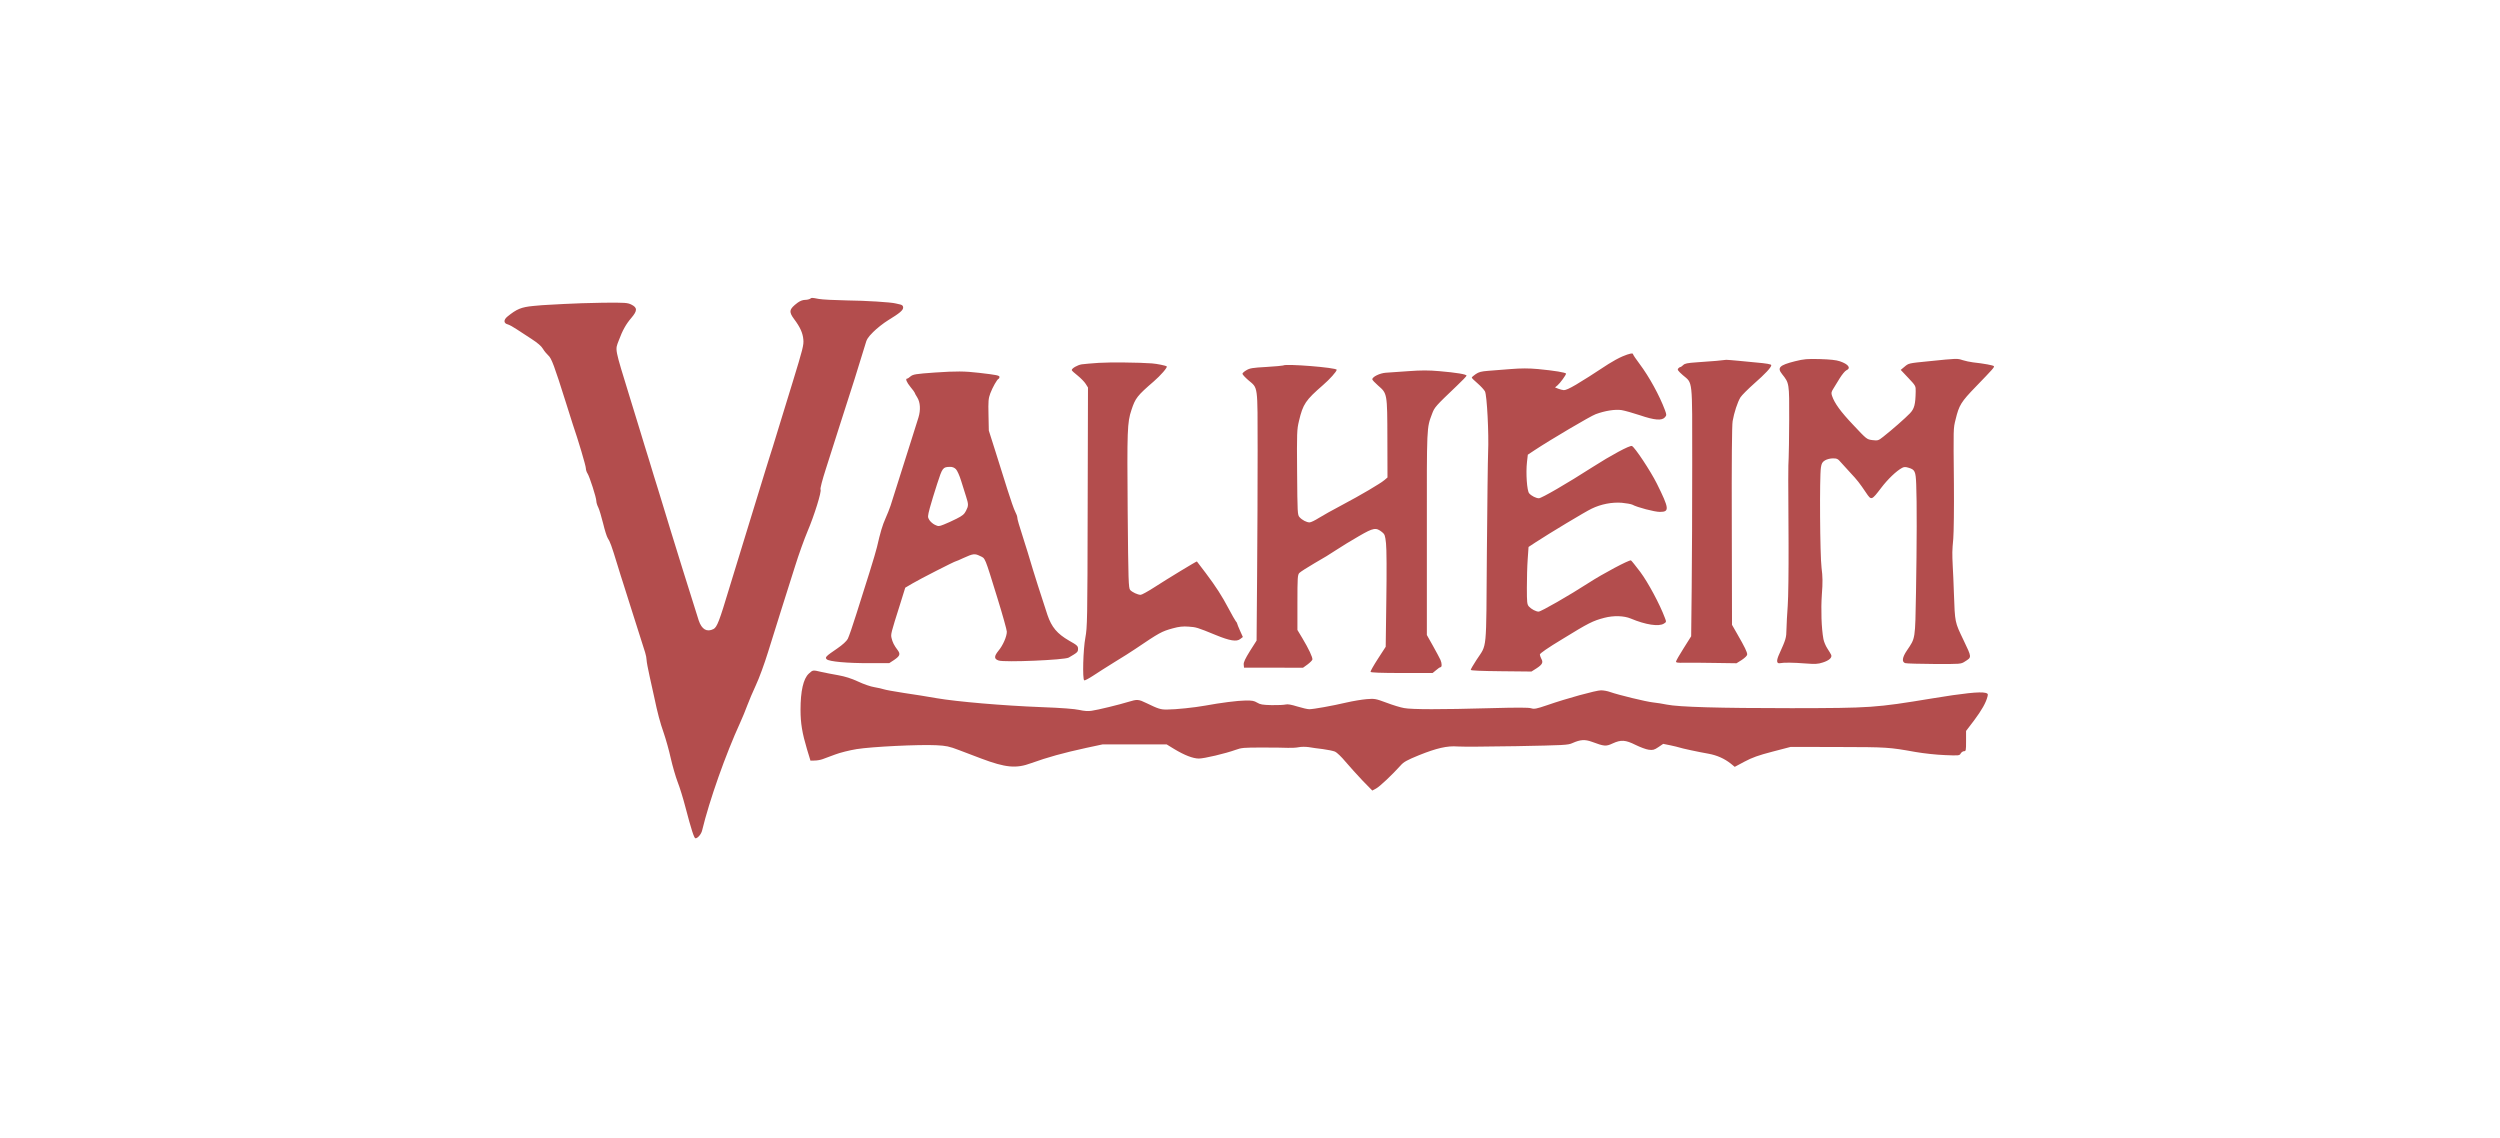
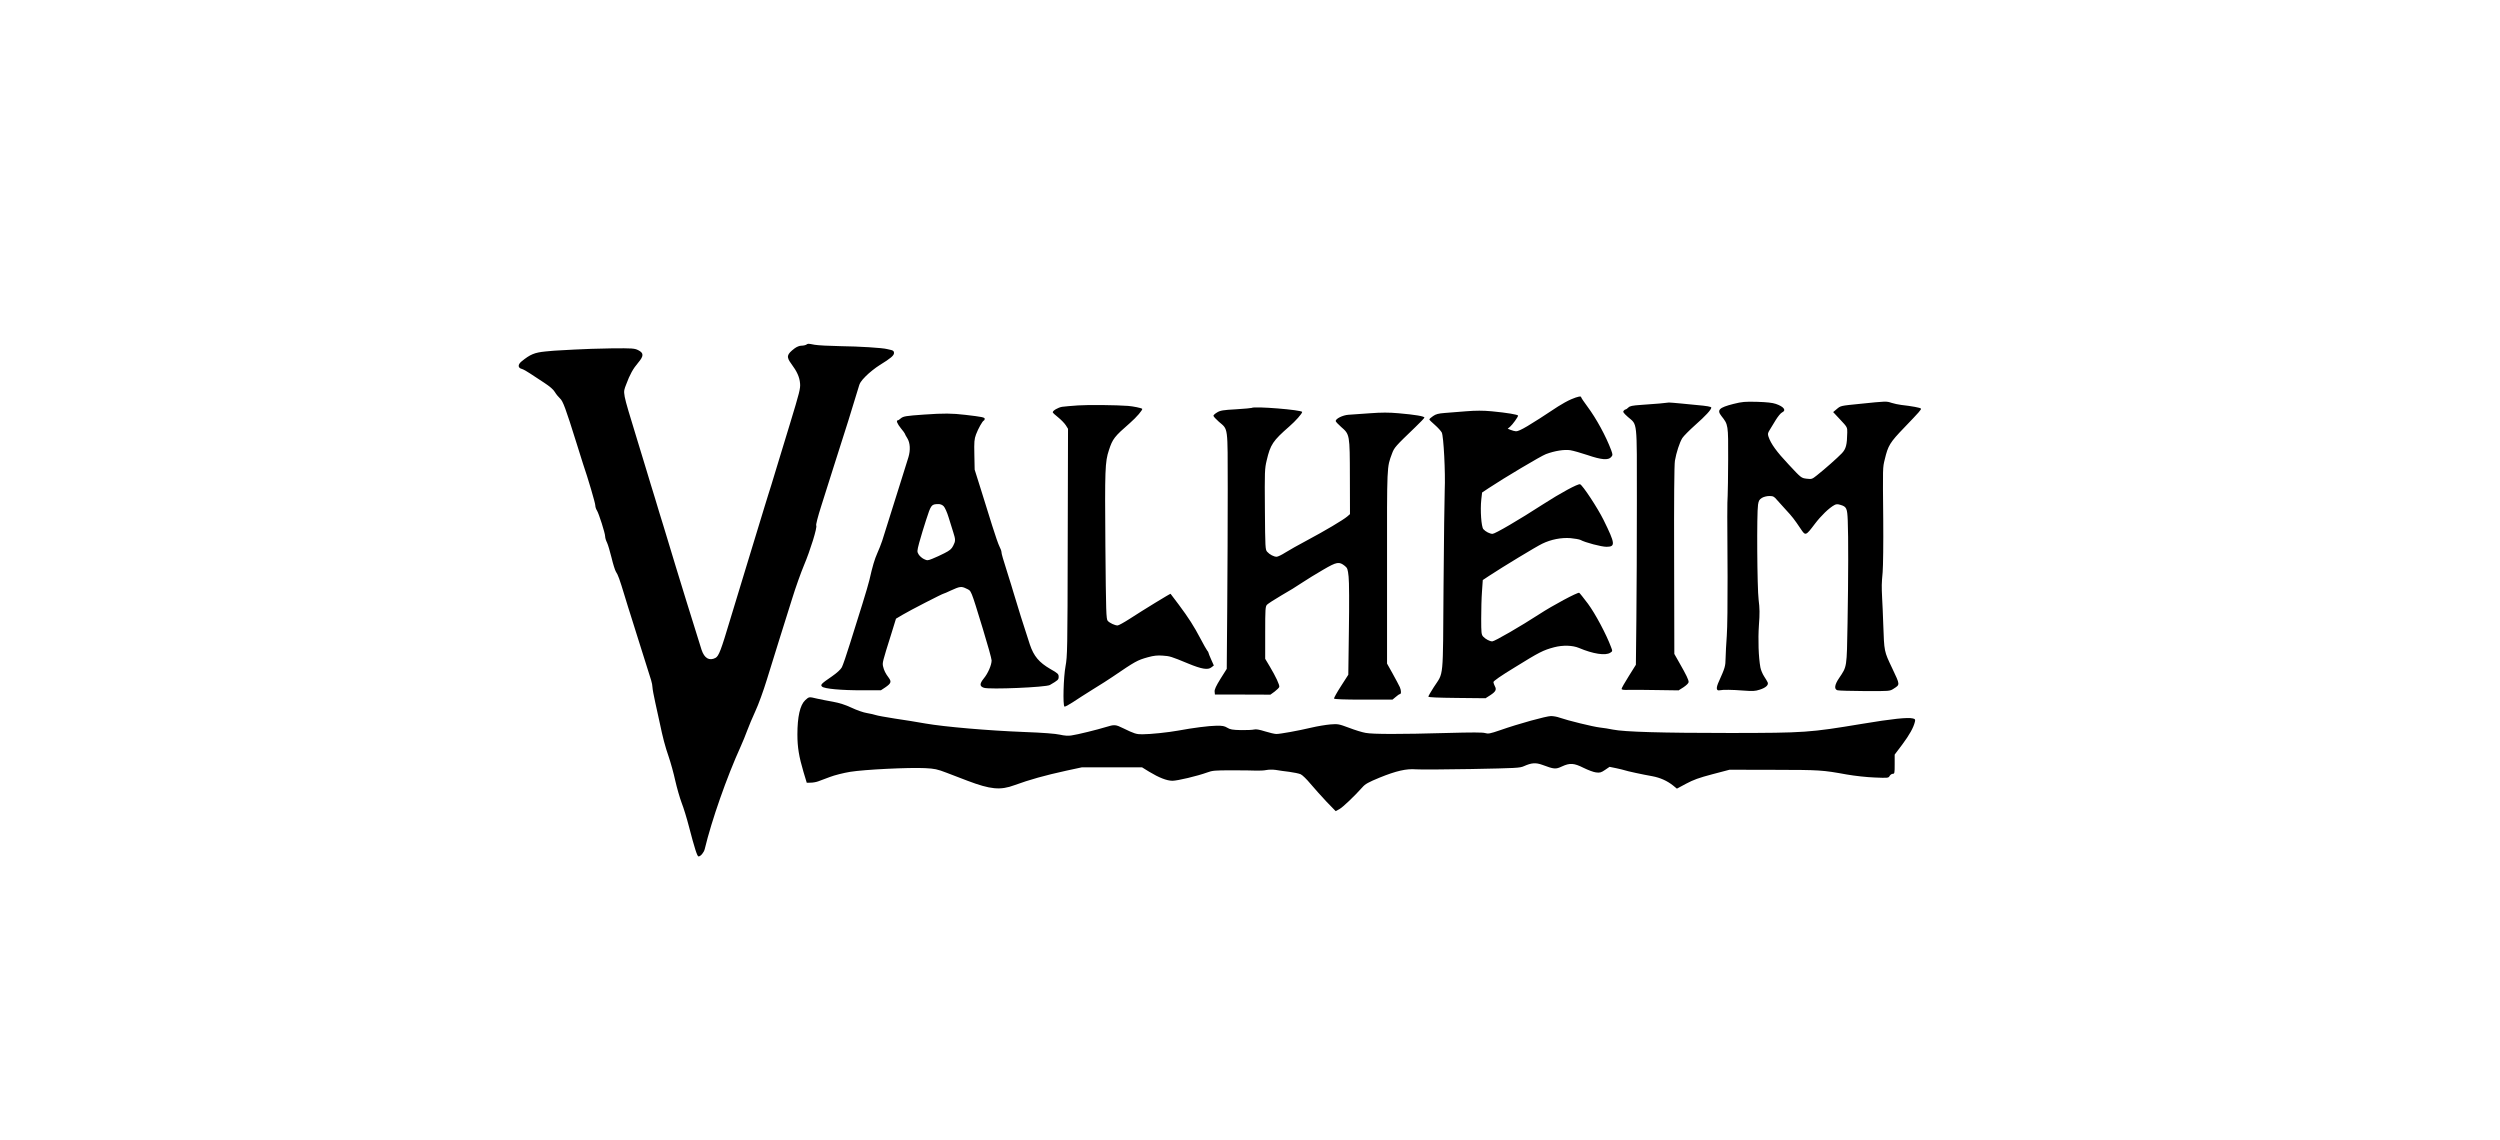
- <svg xmlns="http://www.w3.org/2000/svg" width="1670" height="760" fill="none" viewBox="0 0 1670 760">
-   <path fill="#B34D4D" d="M541.048 199.623c-.56.35-2.099.701-3.358.701-1.469 0-3.357.771-4.896 1.893-5.667 4.277-6.016 5.959-2.379 10.867 4.057 5.399 5.876 9.395 6.226 13.812.35 3.506-.42 6.451-7.065 28.115-4.127 13.322-8.465 27.344-9.584 31.2-3.148 10.377-4.827 15.776-5.876 18.931-.49 1.542-1.749 5.468-2.728 8.764-.979 3.295-6.506 21.384-12.382 40.314a15187.781 15187.781 0 0 0-11.822 38.562c-6.645 22.085-8.184 26.152-10.563 27.414-4.407 2.244-7.834.28-9.863-5.679-2.169-6.591-18.398-58.614-24.484-78.877-.769-2.524-2.028-6.52-2.728-8.904-.769-2.454-1.958-6.38-2.728-8.764-.699-2.454-2.168-7.081-3.148-10.376a874.761 874.761 0 0 1-3.148-10.167c-.699-2.313-1.888-6.31-2.728-8.974-.839-2.594-2.098-6.661-2.798-9.115-.769-2.384-2.588-8.553-4.197-13.672-10.423-33.864-9.933-31.69-7.555-38.001 2.588-7.011 4.967-11.218 8.534-15.354 4.057-4.768 4.057-6.801 0-8.834-2.588-1.262-4.057-1.403-18.887-1.262-8.814.14-20.636.49-26.232.841-5.597.351-10.773.631-11.543.631-.769 0-4.826.28-8.954.701-7.974.771-10.982 2.033-17.208 7.081-2.728 2.244-2.588 4.558.35 5.259.979.28 3.567 1.683 5.736 3.155 2.168 1.472 6.715 4.417 10.003 6.52 3.987 2.595 6.576 4.768 7.625 6.591.909 1.542 2.588 3.506 3.638 4.487 2.098 1.823 3.987 6.871 11.752 31.551 1.958 6.38 4.057 12.83 4.547 14.373 3.637 10.517 8.744 27.764 8.744 29.377 0 .981.489 2.594 1.119 3.505 1.399 2.174 5.876 16.126 5.876 18.37 0 .981.56 2.875 1.329 4.347.7 1.402 2.099 6.24 3.218 10.657 1.049 4.417 2.448 8.834 3.078 9.816 1.469 2.103 2.588 5.118 6.366 17.528 1.608 5.188 3.287 10.727 3.847 12.269.49 1.543 2.588 7.993 4.547 14.373a6550.782 6550.782 0 0 0 10.213 32.182c.56 1.753.979 3.996.979 5.048s.91 5.96 2.029 10.938c1.119 4.908 2.518 11.358 3.148 14.232 2.099 10.027 3.777 16.477 6.366 23.839 1.399 4.066 3.497 11.568 4.617 16.686 1.189 5.189 3.217 12.2 4.546 15.706 1.4 3.505 3.708 11.007 5.177 16.686 4.057 15.495 5.876 21.034 6.785 21.034 1.469 0 3.848-2.804 4.407-5.188 4.897-20.263 15.67-50.762 25.533-72.286 1.399-3.085 3.498-8.133 4.617-11.218 1.119-3.085 3.778-9.255 5.806-13.672 2.099-4.417 5.736-14.373 8.115-22.085a4161.287 4161.287 0 0 1 8.884-28.396c2.518-7.923 6.575-20.823 9.094-28.746 2.448-7.923 6.295-18.51 8.394-23.488 4.407-10.306 9.584-26.853 8.674-27.974-.35-.421 1.189-6.381 3.568-13.742 2.308-7.152 6.156-19.281 8.604-26.994a7491.862 7491.862 0 0 1 10.563-32.953c3.288-10.446 6.506-20.823 7.135-23.067.91-3.505 1.749-4.837 5.317-8.413 2.378-2.384 6.785-5.889 9.863-7.782 7.905-4.838 10.143-6.731 10.143-8.554 0-1.122-.559-1.683-1.889-2.033-1.119-.211-2.448-.561-3.078-.702-3.077-.841-20.076-1.893-32.807-2.033-7.905-.14-16.23-.561-18.538-.981-4.897-.912-4.617-.912-5.946-.07Zm542.832 38.421c-2.52 1.052-6.71 3.365-9.44 5.118-20.57 13.532-27.28 17.458-29.8 17.458-.91-.07-2.59-.491-3.78-.981l-2.1-.842 1.68-1.402c1.75-1.472 5.67-6.871 5.67-7.782 0-.772-7.77-2.034-18.75-3.085-6.29-.561-11.05-.561-18.19 0-5.24.42-12.099.981-15.177 1.192-4.407.35-6.155.771-8.184 2.173-1.469.982-2.658 2.033-2.658 2.384 0 .28 1.749 2.033 3.917 3.856 2.099 1.823 4.337 4.277 4.897 5.329 1.329 2.524 2.658 28.535 2.098 40.525-.21 4.417-.559 34.845-.839 67.658-.49 67.658.28 60.086-6.925 71.164-2.099 3.225-3.848 6.24-3.848 6.661 0 .49 6.716.771 20.289.911l20.28.21 3.43-2.173c3.85-2.524 4.55-3.926 3.15-6.38-.49-.912-.91-2.174-.98-2.805 0-.771 5.25-4.417 15.25-10.446 17.21-10.587 20.08-12.06 27.84-14.093 6.23-1.613 13.08-1.402 17.63.491 10 4.206 18.82 5.539 22.17 3.365 1.68-1.052 1.68-1.122.56-3.996-3.35-8.975-11.19-23.558-16.37-30.499-3.14-4.137-5.87-7.572-6.22-7.713-1.26-.42-18.82 8.905-28.33 15.075-12.94 8.343-31.69 19.14-33.37 19.14-1.75 0-4.83-1.612-6.5-3.435-1.19-1.402-1.33-2.594-1.33-12.55 0-6.03.21-14.654.56-19.141l.56-8.063 4.47-2.945c9.31-6.099 33.65-20.753 37.71-22.646 6.22-3.015 13.5-4.417 20.07-3.926 3.01.28 6.16.841 7.07 1.262 3.29 1.823 14.9 4.838 18.4 4.838 6.57 0 6.29-2.174-2.03-18.931-4.2-8.413-14.83-24.469-16.65-25.1-1.4-.561-14.13 6.31-26.16 14.022-17.35 11.148-34.21 20.894-35.96 20.894-1.89 0-4.97-1.542-6.51-3.295-1.46-1.613-2.3-13.462-1.46-20.894l.56-4.908 4.54-3.014c10.5-6.942 37.43-22.857 40.79-24.049 6.22-2.314 13.01-3.365 17.27-2.734 2.1.35 7.63 1.893 12.25 3.435 9.86 3.365 14.69 3.716 16.71 1.402 1.19-1.402 1.19-1.612.07-4.767-3.7-9.886-10.56-22.366-16.92-30.85-2.45-3.225-4.41-6.17-4.41-6.52 0-.982-2.31-.561-7 1.402Zm115.08 3.295c-10.29 2.594-11.97 4.277-8.54 8.554 4.83 6.1 4.83 5.96 4.76 30.359-.07 12.129-.21 23.628-.35 25.591-.35 4.347-.35 16.616-.07 57.141.07 17.669-.14 36.248-.56 41.717-.42 5.399-.77 12.41-.84 15.565-.07 5.819-.42 6.871-4.69 16.336-2.24 4.768-2.03 6.941.56 6.38 2.24-.49 8.75-.42 16.79.211 6.58.491 8.33.421 11.54-.631 4.27-1.332 6.44-3.295 5.67-5.118-.28-.631-1.4-2.524-2.52-4.207-1.12-1.683-2.31-4.487-2.66-6.31-1.33-7.222-1.75-19.632-1.05-29.798.63-8.133.56-11.919-.21-17.879-1.05-8.273-1.4-60.857-.42-66.957.42-2.734.91-3.646 2.73-4.768 1.33-.771 3.5-1.332 5.32-1.332 2.66 0 3.36.351 5.24 2.594 1.19 1.403 4.13 4.628 6.51 7.152 4.41 4.697 5.95 6.661 10.35 13.181 3.57 5.329 3.64 5.258 10.22-3.365 4.26-5.609 10.07-11.218 13.92-13.252 1.19-.631 2.24-.701 4.19-.07 4.34 1.262 4.83 2.384 5.18 11.008.49 11.568.42 40.104-.14 72.146-.56 32.041-.35 30.428-6.01 38.842-3.22 4.697-3.64 7.852-1.12 8.553.98.281 9.72.491 19.44.561 17.42.07 17.7.071 20.29-1.612 4.76-3.015 4.76-2.524-.91-14.443-5.81-12.13-5.67-11.429-6.37-31.2-.21-6.591-.56-14.584-.77-17.879-.42-9.044-.42-10.236.35-18.58.35-4.277.56-20.823.42-36.809-.35-37.65-.42-36.598 1.12-42.768 2.31-9.606 3.57-11.709 13.78-22.226 10.85-11.218 12.25-12.76 11.83-13.391-.35-.631-6.51-1.753-14.06-2.595-1.89-.21-5.04-.911-6.86-1.472-3.57-1.192-3.64-1.192-22.17.701-14.21 1.402-13.79 1.332-16.72 3.786l-2.45 2.034 5.03 5.328c4.97 5.259 5.04 5.399 4.97 9.045-.14 8.764-.91 11.568-3.85 14.653-2.93 3.085-12.1 11.148-17.83 15.635-3.29 2.594-3.57 2.664-7.21 2.244-3.78-.491-3.78-.491-12.73-10.026-8.53-8.975-12.59-14.584-14.27-19.562-.63-1.893-.49-2.594.84-4.697a208.73 208.73 0 0 0 4.34-7.082c1.53-2.454 3.49-4.837 4.4-5.258 3.29-1.472 1.4-4.067-4.33-6.03-2.45-.841-6.51-1.262-13.3-1.472-8.67-.21-10.56-.07-16.78 1.472Zm-52.47-.28c-3.08.28-9.02.701-13.22.981-6.09.421-7.84.772-8.88 1.823-.7.702-1.61 1.333-1.96 1.333-.35 0-.98.42-1.4.981-.7.771-.07 1.613 3.01 4.347 6.85 5.89 6.36 1.192 6.36 59.175 0 27.975-.14 65.345-.35 83.083l-.35 32.252-5.03 7.993c-2.8 4.417-5.11 8.413-5.11 8.974 0 .631 1.33.841 5.46.701 2.93-.07 12.03 0 20.21.14l14.76.211 3.57-2.244c2.17-1.472 3.57-2.875 3.57-3.646 0-1.542-1.61-4.908-6.58-13.532l-3.57-6.24-.14-65.975c-.14-42.769.07-67.378.56-70.113.98-5.679 3.29-12.76 5.25-15.915.91-1.402 5.04-5.539 9.23-9.255 7.21-6.31 11.34-10.727 11.34-12.199 0-.632-3.08-1.192-10.5-1.823-1.75-.211-6.57-.631-10.84-1.052-4.2-.421-8.18-.701-8.74-.701-.56.07-3.57.35-6.65.701Zm-412.582 1.332c-4.547.28-9.653.771-11.332.982-2.868.49-6.646 2.664-6.646 3.856 0 .35 1.749 1.963 3.918 3.646 2.098 1.682 4.547 4.206 5.386 5.539l1.539 2.453-.21 79.929c-.14 76.142-.28 80.278-1.539 87.149-1.469 7.713-2.028 27.695-.769 28.536.35.21 3.008-1.192 5.806-3.015 2.798-1.893 9.374-6.03 14.55-9.255 5.177-3.155 11.332-7.011 13.641-8.624 16.299-11.007 17.628-11.778 25.253-13.882 4.127-1.122 6.715-1.402 10.423-1.122 5.107.351 5.736.491 18.188 5.609 9.373 3.857 13.92 4.628 16.369 2.665l1.749-1.332-1.889-4.207c-1.049-2.314-1.889-4.417-1.889-4.698 0-.35-.42-1.122-.979-1.682-.49-.631-2.589-4.277-4.617-8.133-4.757-8.975-8.464-14.724-15.46-24.049-3.148-4.137-5.806-7.572-5.876-7.712-.21-.211-19.307 11.358-28.96 17.598-4.058 2.594-7.905 4.697-8.605 4.697-1.958 0-5.666-1.752-6.995-3.225-1.119-1.262-1.259-5.679-1.679-52.865-.419-53.916-.28-59.034 2.519-67.378 2.588-7.922 3.847-9.535 14.969-19.14 4.547-3.926 9.234-9.325 8.605-9.956-.56-.561-6.366-1.753-9.934-2.033-8.254-.631-28.331-.842-35.536-.351Zm123.257 1.753c-.209.14-5.246.631-11.192.981-9.164.491-11.193.842-13.361 2.174-1.469.841-2.658 1.893-2.658 2.384 0 .49 1.749 2.384 3.847 4.206 6.716 5.75 6.226 2.384 6.296 47.046 0 21.594-.14 58.964-.35 83.083l-.35 43.89-4.407 6.941c-3.217 5.189-4.337 7.573-4.197 9.045l.21 2.103h19.657l19.727.07 3.007-2.173c1.679-1.262 3.148-2.734 3.288-3.295.28-1.403-2.518-7.292-6.715-14.303l-3.288-5.469v-18.299c0-16.897.14-18.51 1.259-19.772.77-.771 5.317-3.716 10.143-6.52 4.897-2.735 11.543-6.801 14.83-9.045 3.288-2.173 9.934-6.24 14.83-9.044 9.794-5.68 11.403-5.96 15.53-2.665 1.749 1.403 2.029 2.244 2.588 7.502.42 3.436.49 19.281.21 37.51l-.42 31.551-5.176 7.993c-2.868 4.417-5.107 8.413-4.967 8.764.14.491 6.995.771 20.846.771h20.636l2.309-1.893c1.259-1.122 2.518-1.963 2.868-1.963 1.119 0 1.119-2.454.07-4.908-.63-1.332-2.938-5.679-5.107-9.535l-3.987-7.082v-68.009c-.07-72.846-.14-69.972 3.498-79.787 1.608-4.347 2.238-5.049 16.578-18.72 3.568-3.366 6.436-6.381 6.436-6.731 0-.912-6.715-2.034-18.188-3.015-7.205-.631-11.962-.631-20.636 0-6.156.421-12.941.911-15.11 1.052-3.987.28-9.024 2.734-9.024 4.417 0 .42 1.749 2.313 3.848 4.136 6.156 5.329 6.156 5.118 6.226 35.407l.07 26.012-1.959 1.682c-2.798 2.384-15.879 10.097-28.471 16.757-5.946 3.155-12.941 7.012-15.46 8.624-2.518 1.613-5.316 2.945-6.155 2.945-1.959 0-4.967-1.543-6.716-3.506-1.329-1.472-1.399-2.664-1.609-29.868-.21-26.642-.14-28.676 1.259-34.425 2.659-11.288 4.407-13.812 16.09-23.978 4.407-3.786 9.093-9.045 9.093-10.167 0-1.472-34.416-4.206-35.746-2.874Zm-232.523 4.697c-13.011.912-14.69 1.192-16.509 2.665-.84.771-1.819 1.402-2.169 1.402-1.329 0-.349 2.454 2.239 5.609 1.539 1.823 2.798 3.576 2.798 3.786 0 .28.769 1.683 1.749 3.225 2.028 3.225 2.308 8.414.769 13.392-.559 1.682-2.658 8.273-4.617 14.653-3.707 11.919-11.752 37.3-13.99 44.171-.7 2.103-2.239 6.029-3.428 8.624-1.959 4.347-3.428 9.254-5.666 19.07-.42 1.893-2.658 9.465-4.967 16.827-2.308 7.292-6.226 19.772-8.744 27.695-2.448 7.922-5.106 15.494-5.806 16.827-.839 1.542-3.428 3.926-6.995 6.38-7.625 5.188-8.395 5.959-7.066 7.221 1.539 1.543 13.851 2.665 28.751 2.594h13.011l3.218-2.103c3.988-2.734 4.407-3.926 2.379-6.661-2.309-3.014-3.428-5.258-4.058-8.062-.559-2.525-.489-2.945 5.737-22.577l3.427-11.007 4.897-2.875c4.547-2.734 28.191-14.794 28.96-14.794.21 0 2.449-.911 4.897-2.103 6.646-3.015 7.625-3.155 11.193-1.402 3.637 1.753 2.868-.211 11.682 28.325 3.427 11.078 6.226 21.104 6.226 22.226 0 3.225-2.589 9.184-5.597 12.76-3.008 3.716-3.008 5.469.14 6.521 3.848 1.332 44.071-.351 46.799-1.963 5.806-3.366 6.226-3.716 6.226-5.82 0-1.893-.56-2.454-5.946-5.469-7.975-4.627-11.683-8.974-14.481-17.177s-10.213-31.621-11.822-37.3c-.769-2.524-2.098-7.081-3.148-10.166-4.267-13.392-5.176-16.477-5.176-17.668 0-.702-.63-2.454-1.399-3.857-.77-1.402-3.078-8.063-5.177-14.723-2.098-6.661-5.736-18.3-8.114-25.802l-4.337-13.672-.21-10.446c-.21-9.255-.07-10.938 1.189-14.373 1.539-4.067 4.547-9.395 5.526-9.746.35-.14.63-.701.63-1.192 0-1.052-1.609-1.402-13.641-2.804-9.723-1.122-15.11-1.192-29.38-.211Zm13.92 64.574c.84.841 2.449 4.347 3.498 7.852 1.119 3.506 2.588 8.204 3.288 10.447 1.679 5.188 1.679 6.17-.07 9.535-1.119 2.244-2.378 3.296-6.296 5.259-2.728 1.402-6.505 3.085-8.464 3.856-3.358 1.332-3.638 1.332-6.016.21-1.329-.631-3.008-2.103-3.708-3.225-1.189-1.963-1.189-2.243.35-8.133.91-3.295 3.078-10.517 4.897-16.056 3.498-10.797 3.777-11.218 8.604-11.288 1.469-.07 2.868.491 3.917 1.543Z" />
-   <path fill="#B34D4D" d="M540.209 450.064c-3.568 3.365-5.457 11.568-5.457 24.048 0 9.045 1.119 15.635 4.337 26.433l2.309 7.572 2.798-.07c1.539 0 3.917-.421 5.246-.912 1.329-.49 5.107-1.893 8.325-3.085 3.288-1.262 9.723-2.874 14.48-3.645 10.003-1.613 41.552-3.156 53.094-2.595 6.786.351 8.605.701 15.39 3.296a4312.666 4312.666 0 0 1 14.76 5.609c16.229 6.099 23.294 6.801 33.298 3.085 10.912-3.927 21.195-6.801 36.935-10.237l10.843-2.314h42.741l5.036 3.085c6.996 4.207 12.452 6.311 16.439 6.381 3.638 0 17.838-3.366 24.624-5.82 3.777-1.402 5.526-1.542 17.488-1.542 7.345 0 15.18.07 17.488.21 2.309.07 5.527-.07 7.135-.421 1.679-.35 4.547-.35 6.646-.07 2.029.351 6.366.982 9.584 1.333 3.217.42 6.855 1.191 8.044 1.682 1.189.491 4.337 3.506 7.065 6.801 2.729 3.225 7.835 8.834 11.333 12.55l6.505 6.661 2.589-1.402c2.448-1.332 10.632-9.045 16.369-15.425 2.028-2.314 4.197-3.506 12.241-6.801 11.683-4.698 18.888-6.38 25.813-5.819 2.658.21 20.356.14 39.173-.211 32.11-.631 34.49-.701 37.43-2.033 5.38-2.384 8.32-2.594 13.01-.911 8.32 3.085 9.44 3.225 13.92 1.121 5.66-2.594 8.53-2.383 15.32.982 3.14 1.542 7.06 3.015 8.81 3.225 2.8.351 3.64.14 6.44-1.753l3.21-2.173 4.83.981c2.59.561 5.25 1.192 5.81 1.403 1.4.561 13.15 3.085 19.65 4.206 5.67 1.052 10.57 3.226 14.83 6.591l2.66 2.173 6.58-3.505c5.17-2.735 9.02-4.137 18.68-6.661l12.1-3.155 31.83.07c32.52.07 33.85.14 51.41 3.296 5.67.981 13.99 1.893 19.66 2.103 9.58.421 9.93.35 10.7-1.122.49-.771 1.47-1.472 2.17-1.472 1.33 0 1.4-.491 1.4-6.731v-6.801l5.39-7.081c5.1-6.801 7.97-11.919 8.95-15.986.42-1.683.21-1.963-1.4-2.384-3.64-.911-14.83.281-36.03 3.786-37.42 6.17-40.36 6.381-93.38 6.451-48.55 0-75.41-.772-83.39-2.384-2.59-.561-6.78-1.192-9.3-1.472-4.62-.491-23.02-4.978-28.61-6.942-1.68-.631-4.41-1.121-6.09-1.121-3.29 0-23.01 5.398-36.09 9.956-7.21 2.453-8.47 2.664-10.57 2.033-1.67-.561-9.3-.561-27.418-.07-32.668.911-52.254.911-57.431-.07-2.238-.351-7.555-1.964-11.752-3.576-7.415-2.735-7.905-2.805-13.361-2.384-3.148.28-9.164 1.262-13.361 2.244-9.584 2.243-22.175 4.487-24.903 4.487-1.189 0-4.757-.842-7.975-1.823-4.057-1.262-6.436-1.683-7.765-1.332-1.119.28-5.246.491-9.303.42-6.156-.14-7.765-.42-9.794-1.682-1.959-1.192-3.428-1.473-7.695-1.403-5.386.071-16.439 1.473-27.141 3.436-6.926 1.262-19.587 2.594-25.393 2.594-4.128.07-5.876-.491-13.501-4.207-5.597-2.734-6.296-2.734-12.312-.911-5.876 1.823-20.426 5.399-24.623 5.96-2.169.35-5.037.14-8.045-.561-3.078-.702-11.892-1.403-25.393-1.893-25.533-.982-56.522-3.646-69.953-5.96-5.596-.982-15.39-2.594-21.895-3.506-6.436-.981-12.522-2.103-13.431-2.454-.979-.35-3.778-.981-6.226-1.402-2.448-.35-7.275-2.033-10.983-3.786-4.547-2.103-8.604-3.365-13.221-4.207-3.637-.631-8.674-1.612-11.192-2.173-5.946-1.402-5.666-1.402-8.534 1.192Z" />
+ <svg xmlns="http://www.w3.org/2000/svg" width="829" height="378" fill="none" viewBox="0 0 829 378">
+   <path fill="currentColor" d="M267.359 114.293c-.261.165-.981.33-1.569.33-.687 0-1.569.364-2.288.892-2.649 2.014-2.812 2.806-1.112 5.117 1.896 2.543 2.746 4.425 2.91 6.505.163 1.651-.197 3.037-3.302 13.239-1.929 6.274-3.956 12.877-4.479 14.693-1.471 4.887-2.256 7.429-2.746 8.915-.229.726-.817 2.575-1.275 4.127-.458 1.551-3.04 10.07-5.787 18.984a7125.81 7125.81 0 0 0-5.524 18.16c-3.106 10.4-3.825 12.315-4.937 12.909-2.059 1.057-3.661.132-4.609-2.674-1.014-3.104-8.598-27.602-11.442-37.144-.36-1.189-.948-3.071-1.275-4.193-.36-1.156-.916-3.005-1.275-4.127-.327-1.156-1.014-3.335-1.471-4.887a402.257 402.257 0 0 1-1.472-4.787c-.326-1.09-.882-2.972-1.275-4.226-.392-1.222-.98-3.137-1.307-4.293-.36-1.122-1.21-4.028-1.962-6.438-4.871-15.947-4.642-14.924-3.53-17.895 1.209-3.302 2.321-5.283 3.988-7.231 1.896-2.245 1.896-3.202 0-4.16-1.21-.594-1.896-.66-8.827-.594-4.119.066-9.644.231-12.259.396s-5.035.297-5.394.297c-.36 0-2.256.132-4.185.33-3.727.363-5.132.958-8.042 3.335-1.275 1.057-1.209 2.146.164 2.476.457.132 1.667.793 2.68 1.486 1.014.693 3.139 2.08 4.675 3.071 1.864 1.221 3.073 2.245 3.564 3.103.425.727 1.209 1.651 1.7 2.113.98.859 1.863 3.236 5.492 14.858.915 3.004 1.896 6.042 2.125 6.768 1.7 4.953 4.086 13.075 4.086 13.834 0 .463.229 1.222.523 1.651.654 1.024 2.746 7.594 2.746 8.651 0 .462.262 1.353.621 2.047.327.66.981 2.938 1.504 5.018.491 2.08 1.144 4.16 1.439 4.623.686.99 1.209 2.41 2.975 8.254.752 2.443 1.536 5.051 1.798 5.778.228.726 1.209 3.764 2.125 6.768a2984.532 2984.532 0 0 0 4.773 15.155c.261.826.457 1.882.457 2.377 0 .496.425 2.807.948 5.151.523 2.311 1.177 5.349 1.471 6.702.981 4.722 1.766 7.759 2.975 11.226.654 1.915 1.635 5.448 2.158 7.858.556 2.443 1.504 5.745 2.125 7.396.654 1.651 1.733 5.184 2.419 7.858 1.896 7.297 2.746 9.905 3.171 9.905.687 0 1.798-1.321 2.06-2.443 2.288-9.542 7.323-23.904 11.932-34.041.654-1.452 1.635-3.83 2.158-5.282.523-1.453 1.765-4.359 2.713-6.439.981-2.08 2.681-6.768 3.792-10.4 1.112-3.632 2.975-9.641 4.152-13.372s3.073-9.806 4.25-13.537c1.144-3.731 2.942-8.716 3.923-11.06 2.06-4.854 4.479-12.646 4.054-13.174-.163-.198.556-3.005 1.667-6.471 1.079-3.368 2.877-9.08 4.021-12.712a3737.564 3737.564 0 0 1 4.937-15.518c1.536-4.919 3.04-9.806 3.334-10.862.425-1.651.818-2.279 2.485-3.963 1.111-1.122 3.171-2.773 4.609-3.664 3.695-2.279 4.741-3.17 4.741-4.028 0-.529-.262-.793-.883-.958-.523-.099-1.144-.264-1.438-.33-1.439-.396-9.383-.892-15.333-.958-3.694-.066-7.584-.264-8.663-.462-2.288-.429-2.158-.429-2.779-.033Zm253.687 18.093c-1.177.496-3.139 1.585-4.414 2.411-9.611 6.372-12.749 8.221-13.926 8.221-.425-.033-1.21-.231-1.765-.462l-.981-.397.784-.66c.818-.693 2.648-3.236 2.648-3.665 0-.363-3.628-.957-8.761-1.453-2.942-.264-5.165-.264-8.5 0-2.452.199-5.655.463-7.094.562-2.059.165-2.877.363-3.825 1.023-.686.462-1.242.958-1.242 1.123 0 .132.817.957 1.831 1.816.98.858 2.027 2.014 2.288 2.509.621 1.189 1.242 13.438.981 19.084-.098 2.08-.262 16.409-.392 31.861-.229 31.861.13 28.296-3.237 33.512-.981 1.519-1.798 2.939-1.798 3.137 0 .231 3.138.363 9.481.429l9.48.099 1.602-1.023c1.798-1.189 2.125-1.849 1.471-3.005-.229-.429-.425-1.023-.458-1.321 0-.363 2.452-2.08 7.127-4.919 8.042-4.986 9.383-5.679 13.011-6.637 2.91-.759 6.114-.66 8.239.232 4.675 1.981 8.794 2.608 10.363 1.584.785-.495.785-.528.262-1.882-1.57-4.226-5.231-11.093-7.65-14.362-1.471-1.948-2.746-3.566-2.91-3.632-.588-.198-8.794 4.193-13.24 7.099-6.048 3.929-14.809 9.014-15.594 9.014-.817 0-2.256-.76-3.04-1.618-.556-.661-.621-1.222-.621-5.91 0-2.84.098-6.901.261-9.014l.262-3.797 2.092-1.387c4.348-2.872 15.725-9.773 17.621-10.664 2.909-1.42 6.309-2.08 9.382-1.849 1.406.132 2.877.396 3.302.594 1.537.859 6.963 2.278 8.598 2.278 3.073 0 2.942-1.023-.948-8.914-1.962-3.962-6.931-11.523-7.781-11.82-.653-.264-6.603 2.971-12.226 6.603-8.108 5.25-15.986 9.839-16.804 9.839-.882 0-2.321-.726-3.04-1.552-.687-.759-1.079-6.339-.687-9.839l.262-2.311 2.125-1.419c4.904-3.269 17.49-10.764 19.059-11.325 2.91-1.09 6.081-1.585 8.075-1.288.981.165 3.563.892 5.721 1.618 4.609 1.585 6.865 1.75 7.813.66.556-.66.556-.759.033-2.245-1.733-4.655-4.937-10.532-7.911-14.527-1.145-1.519-2.06-2.906-2.06-3.071 0-.462-1.079-.264-3.269.66Zm53.777 1.552c-4.805 1.222-5.59 2.014-3.988 4.028 2.256 2.873 2.256 2.807 2.223 14.297-.033 5.711-.098 11.126-.163 12.051-.164 2.047-.164 7.825-.033 26.909.033 8.32-.065 17.069-.262 19.645-.196 2.542-.359 5.844-.392 7.329-.033 2.741-.196 3.236-2.19 7.693-1.046 2.245-.948 3.269.261 3.005 1.047-.231 4.087-.198 7.846.099 3.073.231 3.891.198 5.394-.297 1.995-.628 3.008-1.552 2.648-2.411-.13-.297-.653-1.188-1.176-1.981-.523-.792-1.079-2.113-1.243-2.971-.621-3.401-.817-9.245-.49-14.032.294-3.83.261-5.613-.098-8.42-.491-3.896-.654-28.658-.196-31.531.196-1.287.425-1.717 1.275-2.245.621-.363 1.634-.627 2.484-.627 1.242 0 1.569.165 2.452 1.221.556.661 1.929 2.18 3.04 3.368 2.06 2.212 2.779 3.137 4.839 6.207 1.667 2.51 1.7 2.477 4.773-1.584 1.994-2.642 4.707-5.283 6.505-6.241.556-.297 1.046-.33 1.962-.033 2.027.595 2.256 1.123 2.419 5.184.229 5.448.196 18.886-.065 33.974-.262 15.089-.164 14.33-2.812 18.292-1.504 2.212-1.7 3.698-.523 4.028.458.132 4.544.231 9.088.264 8.141.033 8.271.033 9.481-.759 2.223-1.42 2.223-1.189-.425-6.802-2.713-5.712-2.648-5.382-2.975-14.692-.098-3.104-.262-6.868-.36-8.42-.196-4.259-.196-4.82.164-8.749.163-2.014.261-9.806.196-17.334-.163-17.73-.196-17.235.523-20.14 1.079-4.524 1.667-5.514 6.44-10.467 5.067-5.282 5.721-6.009 5.525-6.306-.163-.297-3.04-.825-6.571-1.222-.883-.099-2.354-.429-3.204-.693-1.667-.561-1.7-.561-10.363.33-6.636.661-6.44.627-7.813 1.783l-1.144.958 2.353 2.509c2.322 2.476 2.354 2.542 2.322 4.259-.066 4.127-.425 5.448-1.798 6.901-1.374 1.452-5.656 5.249-8.337 7.362-1.536 1.222-1.667 1.255-3.367 1.057-1.765-.231-1.765-.231-5.95-4.722-3.988-4.226-5.884-6.867-6.669-9.211-.294-.892-.229-1.222.392-2.212a97.907 97.907 0 0 0 2.027-3.335c.719-1.156 1.635-2.278 2.06-2.476 1.536-.694.654-1.915-2.027-2.84-1.144-.396-3.04-.594-6.212-.693-4.053-.099-4.936-.033-7.846.693Zm-24.518-.132c-1.439.132-4.217.33-6.179.462-2.844.198-3.661.364-4.152.859-.327.33-.752.627-.915.627-.164 0-.458.198-.654.462-.327.364-.033.76 1.406 2.047 3.204 2.774 2.975.562 2.975 27.867 0 13.173-.066 30.771-.164 39.125l-.163 15.187-2.354 3.764c-1.308 2.08-2.386 3.962-2.386 4.227 0 .297.621.396 2.549.33 1.374-.033 5.623 0 9.448.066l6.898.099 1.668-1.057c1.013-.693 1.667-1.353 1.667-1.717 0-.726-.752-2.311-3.073-6.372l-1.667-2.938-.066-31.069c-.065-20.141.033-31.73.262-33.017.457-2.675 1.536-6.009 2.452-7.495.425-.66 2.353-2.608 4.315-4.358 3.367-2.972 5.296-5.052 5.296-5.745 0-.297-1.439-.561-4.904-.859-.817-.099-3.073-.297-5.067-.495-1.962-.198-3.825-.33-4.087-.33-.261.033-1.667.165-3.105.33Zm-192.815.627c-2.125.133-4.512.364-5.296.463-1.341.231-3.106 1.254-3.106 1.816 0 .165.817.924 1.831 1.716.981.793 2.125 1.982 2.517 2.609l.719 1.155-.098 37.64c-.065 35.856-.131 37.804-.719 41.04-.687 3.632-.948 13.041-.36 13.438.164.099 1.406-.562 2.714-1.42 1.307-.892 4.38-2.84 6.8-4.358 2.419-1.486 5.296-3.302 6.375-4.061 7.617-5.184 8.238-5.547 11.801-6.538 1.929-.528 3.139-.66 4.871-.528 2.387.165 2.681.231 8.5 2.641 4.381 1.816 6.506 2.179 7.65 1.255l.817-.627-.883-1.981c-.49-1.09-.882-2.08-.882-2.213 0-.165-.196-.528-.458-.792-.229-.297-1.209-2.014-2.158-3.83-2.223-4.226-3.955-6.933-7.224-11.325-1.472-1.948-2.714-3.566-2.746-3.632-.099-.099-9.023 5.349-13.535 8.288-1.896 1.221-3.694 2.212-4.021 2.212-.915 0-2.648-.826-3.269-1.519-.523-.594-.588-2.674-.785-24.895-.196-25.39-.13-27.8 1.177-31.729 1.21-3.731 1.798-4.49 6.996-9.014 2.125-1.849 4.316-4.391 4.021-4.688-.261-.264-2.975-.825-4.642-.957-3.857-.298-13.24-.397-16.607-.166Zm57.602.826c-.098.066-2.451.297-5.23.462-4.283.231-5.231.396-6.244 1.024-.687.396-1.243.891-1.243 1.122 0 .231.818 1.123 1.798 1.981 3.139 2.708 2.91 1.123 2.943 22.155 0 10.169-.066 27.767-.164 39.125l-.163 20.668-2.06 3.269c-1.504 2.443-2.027 3.566-1.961 4.259l.098.991h9.186l9.219.033 1.406-1.024c.784-.594 1.471-1.288 1.536-1.552.131-.66-1.177-3.434-3.138-6.735l-1.537-2.576v-8.617c0-7.957.066-8.716.589-9.311.36-.363 2.484-1.75 4.74-3.07 2.289-1.288 5.394-3.203 6.931-4.259 1.536-1.024 4.642-2.939 6.93-4.26 4.577-2.674 5.329-2.806 7.258-1.254.817.66.948 1.056 1.21 3.533.196 1.617.228 9.079.098 17.664l-.197 14.857-2.419 3.764c-1.34 2.08-2.386 3.962-2.321 4.127.066.231 3.269.363 9.742.363h9.644l1.079-.891c.589-.528 1.177-.925 1.34-.925.524 0 .524-1.155.033-2.311-.294-.627-1.373-2.674-2.386-4.49l-1.864-3.335V188.02c-.032-34.305-.065-32.951 1.635-37.573.752-2.047 1.046-2.378 7.748-8.816 1.667-1.585 3.007-3.004 3.007-3.169 0-.43-3.138-.958-8.499-1.42-3.368-.297-5.591-.297-9.644 0-2.877.198-6.048.429-7.062.495-1.863.132-4.217 1.288-4.217 2.08 0 .198.817 1.09 1.798 1.948 2.877 2.509 2.877 2.41 2.91 16.674l.032 12.249-.915.792c-1.308 1.123-7.421 4.755-13.306 7.891-2.778 1.486-6.048 3.302-7.224 4.061-1.177.76-2.485 1.387-2.877 1.387-.916 0-2.321-.726-3.139-1.651-.621-.693-.654-1.254-.752-14.065-.098-12.546-.065-13.504.589-16.211 1.242-5.316 2.059-6.505 7.519-11.292 2.059-1.783 4.25-4.259 4.25-4.787 0-.694-16.084-1.981-16.706-1.354Zm-108.666 2.212c-6.081.429-6.866.561-7.716 1.255-.392.363-.85.66-1.013.66-.621 0-.164 1.156 1.046 2.641.719.859 1.308 1.684 1.308 1.783 0 .132.359.793.817 1.519.948 1.519 1.079 3.962.36 6.306a444.7 444.7 0 0 0-2.158 6.901c-1.733 5.613-5.492 17.565-6.538 20.8a49.437 49.437 0 0 1-1.602 4.062c-.916 2.047-1.602 4.358-2.648 8.98-.196.892-1.243 4.457-2.321 7.924-1.079 3.434-2.91 9.311-4.087 13.042-1.144 3.731-2.386 7.297-2.713 7.924-.393.726-1.602 1.849-3.269 3.004-3.564 2.444-3.923 2.807-3.302 3.401.719.727 6.473 1.255 13.436 1.222h6.081l1.503-.991c1.864-1.287 2.06-1.849 1.112-3.136-1.079-1.42-1.602-2.477-1.896-3.797-.262-1.189-.229-1.387 2.681-10.632l1.601-5.183 2.289-1.354c2.125-1.288 13.175-6.967 13.534-6.967.098 0 1.144-.429 2.289-.99 3.105-1.42 3.563-1.486 5.23-.66 1.7.825 1.341-.1 5.46 13.338 1.602 5.217 2.909 9.938 2.909 10.467 0 1.518-1.209 4.325-2.615 6.009-1.406 1.75-1.406 2.575.065 3.07 1.798.628 20.596-.165 21.871-.924 2.713-1.585 2.91-1.75 2.91-2.74 0-.892-.262-1.156-2.779-2.576-3.727-2.179-5.46-4.226-6.767-8.089-1.308-3.863-4.773-14.891-5.525-17.565-.36-1.189-.981-3.335-1.471-4.787-1.995-6.307-2.42-7.759-2.42-8.321 0-.33-.294-1.155-.653-1.816-.36-.66-1.439-3.797-2.42-6.933-.98-3.137-2.68-8.618-3.792-12.15l-2.027-6.439-.098-4.919c-.098-4.358-.032-5.151.556-6.769.719-1.915 2.125-4.424 2.583-4.589.163-.066.294-.33.294-.561 0-.496-.752-.661-6.375-1.321-4.544-.528-7.061-.561-13.73-.099Zm6.505 30.409c.392.396 1.144 2.047 1.635 3.697a871.528 871.528 0 0 1 1.536 4.92c.785 2.443.785 2.905-.032 4.49-.523 1.057-1.112 1.552-2.943 2.477a52.401 52.401 0 0 1-3.955 1.815c-1.57.628-1.7.628-2.812.1-.621-.298-1.406-.991-1.732-1.519-.556-.925-.556-1.057.163-3.83a203.73 203.73 0 0 1 2.288-7.561c1.635-5.085 1.766-5.283 4.021-5.316a2.398 2.398 0 0 1 1.831.727Z" />
+   <path fill="currentColor" d="M266.967 232.23c-1.667 1.584-2.55 5.447-2.55 11.324 0 4.259.523 7.363 2.027 12.448l1.079 3.565 1.307-.033c.719 0 1.831-.198 2.452-.429l3.89-1.452c1.537-.595 4.545-1.354 6.768-1.717 4.674-.76 19.418-1.486 24.812-1.222 3.172.165 4.022.33 7.193 1.552 1.994.759 5.1 1.948 6.898 2.641 7.584 2.873 10.886 3.203 15.561 1.453 5.1-1.849 9.905-3.203 17.261-4.821l5.067-1.089h19.975l2.353 1.453c3.27 1.981 5.82 2.971 7.683 3.004 1.7 0 8.336-1.585 11.507-2.74 1.766-.661 2.583-.727 8.173-.727 3.433 0 7.094.033 8.173.099 1.079.033 2.583-.033 3.335-.198.784-.165 2.125-.165 3.105-.033.949.165 2.975.463 4.479.628 1.504.198 3.204.561 3.76.792.556.231 2.027 1.651 3.302 3.203 1.275 1.518 3.661 4.16 5.296 5.91l3.04 3.136 1.21-.66c1.144-.627 4.969-4.259 7.649-7.264.948-1.089 1.962-1.651 5.721-3.202 5.46-2.213 8.827-3.005 12.064-2.741 1.242.099 9.513.066 18.307-.099 15.005-.297 16.117-.33 17.49-.957 2.517-1.123 3.89-1.222 6.081-.43 3.89 1.453 4.413 1.519 6.505.529 2.648-1.222 3.988-1.123 7.16.462 1.471.726 3.301 1.42 4.119 1.519 1.307.165 1.7.066 3.007-.826l1.504-1.023 2.256.462c1.209.264 2.452.561 2.713.66.654.265 6.146 1.453 9.187 1.981 2.648.496 4.936 1.519 6.93 3.104l1.243 1.023 3.073-1.65c2.419-1.288 4.217-1.948 8.728-3.137l5.656-1.486 14.874.033c15.202.033 15.823.066 24.029 1.552 2.648.462 6.538.892 9.186.991 4.479.198 4.642.165 5.002-.529.229-.363.686-.693 1.013-.693.622 0 .654-.231.654-3.17v-3.202l2.517-3.335c2.387-3.203 3.727-5.613 4.185-7.528.196-.792.098-.924-.654-1.122-1.7-.43-6.93.132-16.836 1.782-17.49 2.906-18.863 3.005-43.643 3.038-22.688 0-35.242-.363-38.969-1.123-1.209-.264-3.171-.561-4.348-.693-2.157-.231-10.755-2.344-13.37-3.269-.785-.297-2.06-.528-2.845-.528-1.536 0-10.755 2.542-16.869 4.689-3.367 1.155-3.955 1.254-4.936.957-.785-.264-4.348-.264-12.815-.033-15.267.429-24.421.429-26.84-.033-1.046-.165-3.531-.924-5.492-1.684-3.465-1.287-3.694-1.321-6.244-1.122-1.471.132-4.283.594-6.244 1.056-4.479 1.057-10.363 2.113-11.638 2.113-.556 0-2.223-.396-3.727-.858-1.896-.595-3.008-.793-3.629-.628-.523.133-2.452.232-4.348.199-2.877-.066-3.629-.199-4.577-.793-.915-.561-1.602-.693-3.596-.66-2.517.033-7.682.693-12.684 1.618-3.237.594-9.154 1.221-11.867 1.221-1.929.033-2.746-.231-6.31-1.981-2.615-1.287-2.942-1.287-5.753-.429-2.747.858-9.546 2.542-11.508 2.806-1.013.166-2.354.066-3.759-.264-1.439-.33-5.558-.66-11.867-.891-11.933-.462-26.415-1.717-32.692-2.807-2.615-.462-7.192-1.221-10.233-1.65-3.007-.463-5.851-.991-6.276-1.156-.458-.165-1.766-.462-2.91-.66-1.144-.165-3.4-.958-5.132-1.783-2.125-.991-4.022-1.585-6.179-1.981-1.7-.297-4.054-.76-5.231-1.024-2.779-.66-2.648-.66-3.988.562Z" />
</svg>
